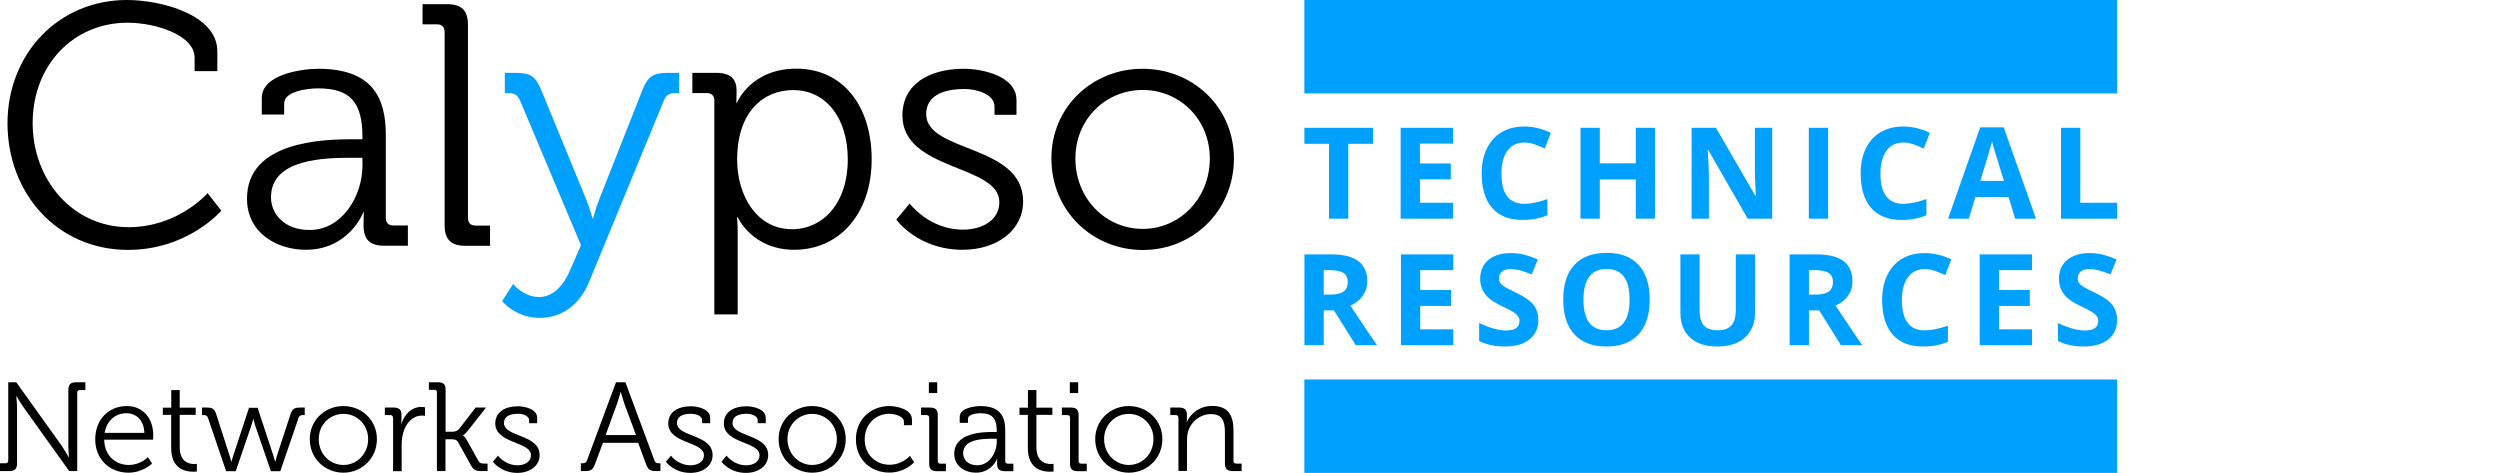
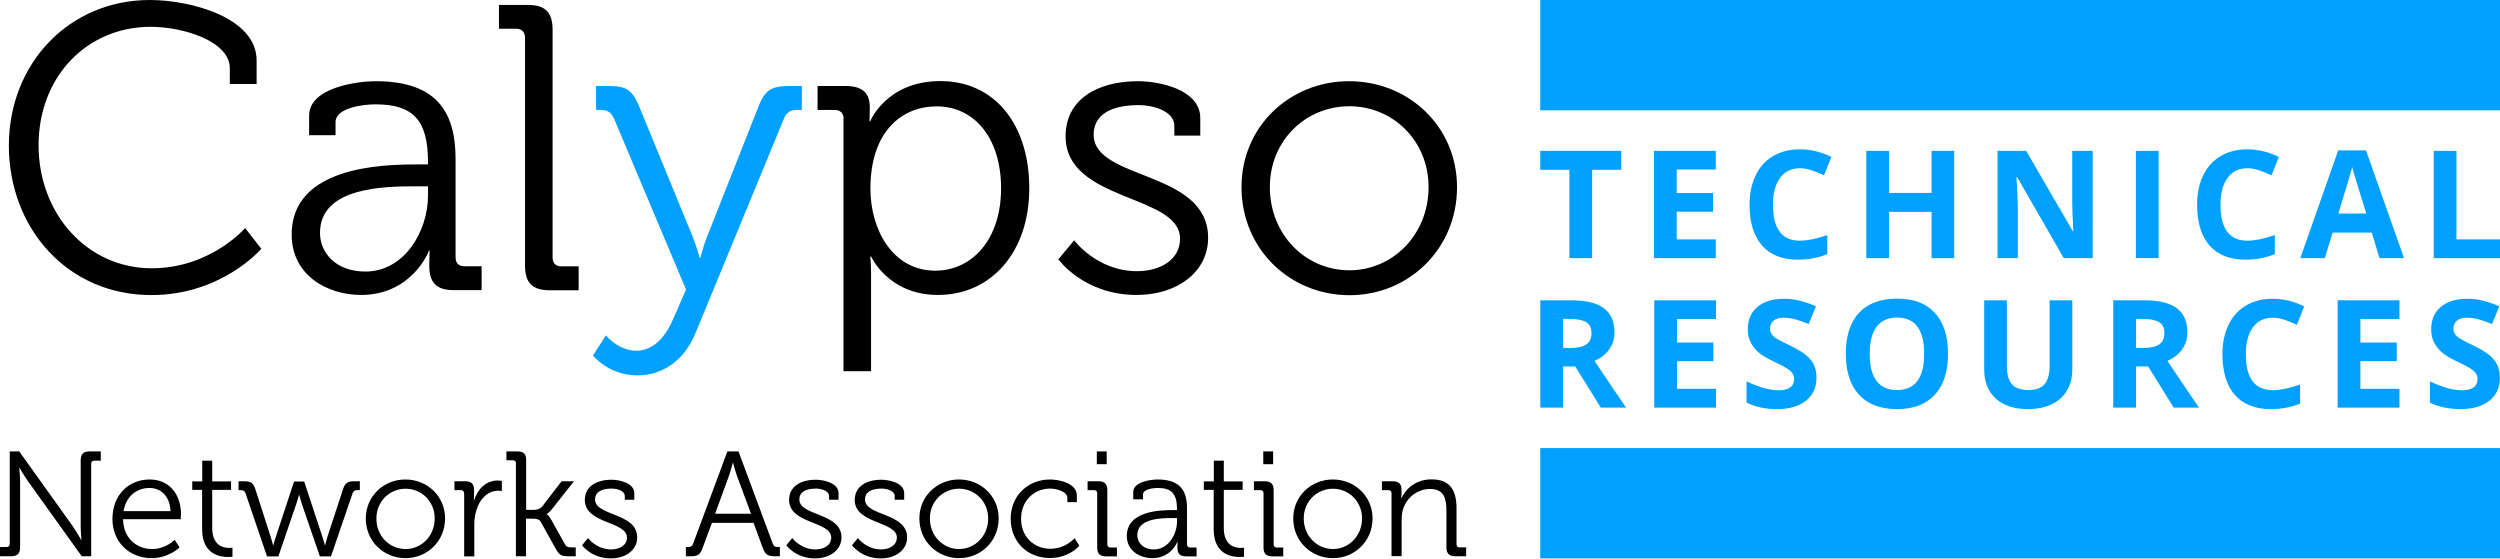
- <svg xmlns="http://www.w3.org/2000/svg" xmlns:xlink="http://www.w3.org/1999/xlink" version="1.1" id="Layer_1" x="0px" y="0px" viewBox="0 0 233.403 44.15" xml:space="preserve" width="233.403" height="44.15">
+ <svg xmlns="http://www.w3.org/2000/svg" xmlns:xlink="http://www.w3.org/1999/xlink" version="1.1" id="Layer_1" x="0px" y="0px" viewBox="0 0 197.662 44.15" xml:space="preserve" width="197.662" height="44.15">
  <defs id="defs67">
    <linearGradient id="linearGradient1483">
      <stop style="stop-color:#00a0ff;stop-opacity:1;" offset="0" id="stop1479" />
      <stop style="stop-color:#00a0ff;stop-opacity:0;" offset="1" id="stop1481" />
    </linearGradient>
    <linearGradient xlink:href="#linearGradient1483" id="linearGradient1485" x1="176.831" y1="-9.61" x2="285.089" y2="-9.61" gradientUnits="userSpaceOnUse" />
    <linearGradient xlink:href="#linearGradient1483" id="linearGradient1487" x1="177.421" y1="10.465" x2="285.651" y2="10.465" gradientUnits="userSpaceOnUse" />
  </defs>
  <style type="text/css" id="style2"> .st0{fill:#00A0FF;} </style>
  <g id="g18329" transform="translate(-0.67,-0.27)">
    <g id="g10">
      <path d="m 12.52,0.27 c 3.21,0 8.44,1.38 8.44,4.78 V 6.91 H 18.84 V 5.66 c 0,-2.12 -3.66,-3.27 -6.26,-3.27 -5.01,0 -8.86,3.91 -8.86,9.37 0,5.39 3.82,9.72 8.95,9.72 4.65,0 7.38,-3.18 7.38,-3.18 l 1.28,1.64 c 0,0 -3.11,3.66 -8.7,3.66 C 6.02,23.6 1.37,18.34 1.37,11.76 1.39,5.24 6.17,0.27 12.52,0.27 Z" id="path4" />
      <path d="m 33.61,13.27 h 0.9 v -0.19 c 0,-3.37 -1.22,-4.56 -4.17,-4.56 -0.8,0 -3.14,0.22 -3.14,1.41 v 1.03 H 25.11 V 9.42 c 0,-2.25 3.85,-2.73 5.26,-2.73 5.1,0 6.32,2.73 6.32,6.19 v 7.73 c 0,0.48 0.26,0.71 0.71,0.71 h 1.35 v 1.89 h -2.21 c -1.38,0 -1.93,-0.61 -1.93,-1.93 0,-0.71 0.03,-1.19 0.03,-1.19 h -0.06 c 0.03,0 -1.32,3.5 -5.36,3.5 -2.7,0 -5.49,-1.57 -5.49,-4.78 0,-5.35 7.09,-5.54 9.88,-5.54 z m -4.04,8.47 c 3.08,0 4.94,-3.21 4.94,-6 V 15 h -0.93 c -2.54,0 -7.61,0.06 -7.61,3.69 0,1.51 1.19,3.05 3.6,3.05 z" id="path6" />
      <path d="M 42.18,3.25 C 42.18,2.8 41.92,2.54 41.47,2.54 H 40.12 V 0.66 h 2.28 c 1.38,0 1.96,0.58 1.96,1.96 v 18 c 0,0.48 0.26,0.71 0.71,0.71 h 1.35 v 1.89 h -2.28 c -1.38,0 -1.96,-0.58 -1.96,-1.96 z" id="path8" />
    </g>
    <g id="g14">
      <path class="st0" d="m 50.97,28 c 1.41,0 2.37,-1.16 2.98,-2.63 L 54.91,23.16 49.24,9.7 C 48.98,9.12 48.7,8.96 48.12,8.96 H 47.8 V 7.07 h 1 c 1.44,0 1.89,0.32 2.47,1.77 l 4.14,10.08 c 0.32,0.8 0.58,1.73 0.58,1.73 h 0.06 c 0,0 0.22,-0.93 0.55,-1.73 L 60.58,8.84 c 0.54,-1.44 1.03,-1.77 2.5,-1.77 h 0.99 v 1.89 h -0.32 c -0.58,0 -0.9,0.16 -1.12,0.74 l -6.96,16.88 c -0.83,2.05 -2.47,3.37 -4.62,3.37 -2.25,0 -3.5,-1.57 -3.5,-1.57 l 1.03,-1.6 C 48.57,26.81 49.59,28 50.97,28 Z" id="path12" style="fill:#00a0ff;fill-opacity:1" />
    </g>
    <g id="g22">
      <path d="m 67.37,9.67 c 0,-0.45 -0.26,-0.71 -0.71,-0.71 H 65.31 V 7.07 h 2.21 c 1.38,0 1.92,0.58 1.92,1.7 0,0.64 -0.03,1.09 -0.03,1.09 h 0.06 c 0,0 1.28,-3.18 5.55,-3.18 4.33,0 7.03,3.47 7.03,8.47 0,5.1 -3.05,8.44 -7.22,8.44 -3.95,0 -5.29,-3.05 -5.29,-3.05 h -0.06 c 0,0 0.06,0.58 0.06,1.41 v 7.67 H 67.36 V 9.67 Z m 7.25,12 c 2.86,0 5.2,-2.41 5.2,-6.51 0,-3.95 -2.09,-6.48 -5.1,-6.48 -2.7,0 -5.23,1.93 -5.23,6.51 0,3.24 1.76,6.48 5.13,6.48 z" id="path16" />
      <path d="m 85.6,19.27 c 0,0 1.8,2.44 4.97,2.44 1.8,0 3.4,-0.87 3.4,-2.57 0,-3.53 -9.05,-2.89 -9.05,-8.09 0,-2.92 2.5,-4.36 5.74,-4.36 1.64,0 4.91,0.64 4.91,2.92 v 1.38 h -2.05 v -0.77 c 0,-1.19 -1.73,-1.64 -2.79,-1.64 -2.25,0 -3.59,0.77 -3.59,2.34 0,3.63 9.05,2.79 9.05,8.15 0,2.7 -2.44,4.52 -5.65,4.52 -4.2,0 -6.19,-2.82 -6.19,-2.82 z" id="path18" />
      <path d="m 107.33,6.69 c 4.72,0 8.54,3.59 8.54,8.38 0,4.88 -3.82,8.54 -8.5,8.54 -4.72,0 -8.54,-3.66 -8.54,-8.54 -0.01,-4.79 3.81,-8.38 8.5,-8.38 z m 0.03,14.95 c 3.43,0 6.26,-2.82 6.26,-6.58 0,-3.66 -2.82,-6.39 -6.26,-6.39 -3.47,0 -6.29,2.73 -6.29,6.39 0,3.76 2.82,6.58 6.29,6.58 z" id="path20" />
    </g>
    <g id="g62">
      <path d="m 0.67,43.52 h 0.51 c 0.17,0 0.26,-0.08 0.26,-0.26 v -7.3 h 0.75 l 4.23,5.91 c 0.28,0.41 0.67,1.09 0.67,1.09 h 0.02 c 0,0 -0.06,-0.65 -0.06,-1.09 v -5.19 c 0,-0.51 0.21,-0.72 0.72,-0.72 h 0.87 v 0.73 h -0.5 c -0.17,0 -0.26,0.08 -0.26,0.26 v 7.3 H 7.13 L 2.9,38.34 C 2.61,37.94 2.22,37.27 2.22,37.27 H 2.19 c 0,0 0.07,0.64 0.07,1.07 v 5.19 c 0,0.51 -0.21,0.72 -0.72,0.72 H 0.67 Z" id="path24" />
      <path d="m 12.49,38.18 c 1.64,0 2.49,1.26 2.49,2.74 0,0.14 -0.02,0.4 -0.02,0.4 H 10.4 c 0.02,1.5 1.07,2.36 2.3,2.36 1.08,0 1.78,-0.73 1.78,-0.73 l 0.39,0.6 c 0,0 -0.86,0.85 -2.21,0.85 -1.76,0 -3.1,-1.27 -3.1,-3.1 0,-1.95 1.34,-3.12 2.93,-3.12 z m 1.66,2.5 c -0.05,-1.23 -0.8,-1.83 -1.67,-1.83 -0.98,0 -1.84,0.64 -2.04,1.83 z" id="path26" />
      <path d="m 16.65,39 h -0.78 v -0.67 h 0.79 v -1.64 h 0.79 v 1.64 h 1.49 V 39 h -1.49 v 3.02 c 0,1.39 0.88,1.57 1.33,1.57 0.17,0 0.27,-0.02 0.27,-0.02 v 0.72 c 0,0 -0.14,0.02 -0.34,0.02 -0.68,0 -2.06,-0.22 -2.06,-2.21 z" id="path28" />
      <path d="m 20.09,39.29 c -0.07,-0.21 -0.2,-0.27 -0.41,-0.27 h -0.15 v -0.7 h 0.41 c 0.57,0 0.75,0.11 0.93,0.66 l 1.21,3.76 c 0.09,0.28 0.18,0.64 0.18,0.64 h 0.02 c 0,0 0.09,-0.35 0.19,-0.64 l 1.45,-4.4 h 0.8 l 1.45,4.4 c 0.09,0.28 0.19,0.64 0.19,0.64 h 0.02 c 0,0 0.07,-0.34 0.17,-0.64 l 1.23,-3.76 c 0.18,-0.55 0.37,-0.66 0.93,-0.66 h 0.41 v 0.7 h -0.17 c -0.2,0 -0.34,0.06 -0.41,0.27 l -1.7,4.97 H 25.96 L 24.51,40.04 C 24.42,39.75 24.33,39.4 24.33,39.4 h -0.02 c 0,0 -0.08,0.34 -0.19,0.64 l -1.44,4.22 h -0.9 z" id="path30" />
      <path d="m 32.72,38.18 c 1.73,0 3.14,1.32 3.14,3.08 0,1.79 -1.4,3.14 -3.13,3.14 -1.73,0 -3.14,-1.34 -3.14,-3.14 0.01,-1.76 1.41,-3.08 3.13,-3.08 z m 0.02,5.5 c 1.26,0 2.3,-1.04 2.3,-2.42 0,-1.34 -1.04,-2.35 -2.3,-2.35 -1.27,0 -2.31,1 -2.31,2.35 -0.01,1.38 1.03,2.42 2.31,2.42 z" id="path32" />
      <path d="m 37.36,39.28 c 0,-0.17 -0.09,-0.26 -0.26,-0.26 h -0.5 v -0.7 h 0.83 c 0.5,0 0.72,0.2 0.72,0.67 v 0.4 c 0,0.25 -0.02,0.45 -0.02,0.45 h 0.02 c 0.28,-0.9 0.94,-1.58 1.88,-1.58 0.17,0 0.32,0.04 0.32,0.04 v 0.79 c 0,0 -0.14,-0.02 -0.29,-0.02 -0.84,0 -1.46,0.66 -1.72,1.53 -0.12,0.38 -0.17,0.78 -0.17,1.16 v 2.5 h -0.8 v -4.98 z" id="path34" />
      <path d="m 41.47,36.92 c 0,-0.17 -0.09,-0.26 -0.26,-0.26 h -0.5 v -0.7 h 0.84 c 0.51,0 0.72,0.18 0.72,0.68 v 3.94 h 0.61 c 0.22,0 0.51,-0.07 0.67,-0.28 l 1.52,-1.98 h 0.98 l -1.71,2.17 c -0.29,0.37 -0.45,0.42 -0.45,0.42 v 0.02 c 0,0 0.18,0.08 0.37,0.44 l 1.07,1.92 c 0.11,0.2 0.22,0.26 0.54,0.26 h 0.32 v 0.7 h -0.55 c -0.59,0 -0.75,-0.09 -1.03,-0.59 L 43.43,41.54 C 43.3,41.3 43.02,41.28 42.8,41.28 h -0.54 v 2.97 h -0.8 v -7.33 z" id="path36" />
      <path d="m 47.16,42.81 c 0,0 0.66,0.9 1.83,0.9 0.66,0 1.25,-0.32 1.25,-0.94 0,-1.3 -3.33,-1.06 -3.33,-2.97 0,-1.07 0.92,-1.6 2.11,-1.6 0.6,0 1.8,0.24 1.8,1.07 v 0.51 H 50.07 V 39.5 c 0,-0.44 -0.64,-0.6 -1.03,-0.6 -0.83,0 -1.32,0.28 -1.32,0.86 0,1.33 3.33,1.03 3.33,3 0,0.99 -0.9,1.66 -2.08,1.66 -1.54,0 -2.28,-1.04 -2.28,-1.04 z" id="path38" />
      <path d="m 54.9,43.52 h 0.15 c 0.21,0 0.34,-0.04 0.42,-0.26 l 2.71,-7.3 h 0.88 l 2.71,7.3 c 0.08,0.22 0.2,0.26 0.42,0.26 h 0.14 v 0.73 h -0.38 c -0.59,0 -0.77,-0.12 -0.98,-0.68 l -0.72,-1.96 h -3.29 l -0.73,1.96 c -0.21,0.57 -0.38,0.68 -0.97,0.68 H 54.9 Z m 5.15,-2.63 -1.1,-2.96 c -0.14,-0.39 -0.32,-1.07 -0.32,-1.07 h -0.02 c 0,0 -0.18,0.68 -0.32,1.07 l -1.08,2.96 z" id="path40" />
      <path d="m 63.31,42.81 c 0,0 0.66,0.9 1.83,0.9 0.66,0 1.25,-0.32 1.25,-0.94 0,-1.3 -3.33,-1.06 -3.33,-2.97 0,-1.07 0.92,-1.6 2.11,-1.6 0.6,0 1.8,0.24 1.8,1.07 v 0.51 H 66.22 V 39.5 c 0,-0.44 -0.64,-0.6 -1.03,-0.6 -0.83,0 -1.32,0.28 -1.32,0.86 0,1.33 3.33,1.03 3.33,3 0,0.99 -0.9,1.66 -2.08,1.66 -1.55,0 -2.28,-1.04 -2.28,-1.04 z" id="path42" />
      <path d="m 68.5,42.81 c 0,0 0.66,0.9 1.83,0.9 0.66,0 1.25,-0.32 1.25,-0.94 0,-1.3 -3.33,-1.06 -3.33,-2.97 0,-1.07 0.92,-1.6 2.11,-1.6 0.6,0 1.8,0.24 1.8,1.07 v 0.51 H 71.41 V 39.5 c 0,-0.44 -0.64,-0.6 -1.03,-0.6 -0.83,0 -1.32,0.28 -1.32,0.86 0,1.33 3.33,1.03 3.33,3 0,0.99 -0.9,1.66 -2.08,1.66 -1.54,0 -2.28,-1.04 -2.28,-1.04 z" id="path44" />
      <path d="m 76.49,38.18 c 1.73,0 3.14,1.32 3.14,3.08 0,1.79 -1.4,3.14 -3.13,3.14 -1.73,0 -3.14,-1.34 -3.14,-3.14 0,-1.76 1.41,-3.08 3.13,-3.08 z m 0.01,5.5 c 1.26,0 2.3,-1.04 2.3,-2.42 0,-1.34 -1.04,-2.35 -2.3,-2.35 -1.27,0 -2.31,1 -2.31,2.35 0,1.38 1.04,2.42 2.31,2.42 z" id="path46" />
      <path d="m 83.7,38.18 c 0.67,0 2.11,0.28 2.11,1.26 v 0.53 h -0.75 v -0.34 c 0,-0.5 -0.86,-0.73 -1.36,-0.73 -1.27,0 -2.3,0.96 -2.3,2.39 0,1.46 1.07,2.37 2.32,2.37 1.21,0 1.91,-0.84 1.91,-0.84 l 0.38,0.6 c 0,0 -0.8,0.97 -2.32,0.97 -1.77,0 -3.11,-1.26 -3.11,-3.1 -0.01,-1.81 1.35,-3.11 3.12,-3.11 z" id="path48" />
      <path d="m 87.42,39.28 c 0,-0.17 -0.09,-0.26 -0.26,-0.26 h -0.5 v -0.7 h 0.84 c 0.51,0 0.72,0.21 0.72,0.72 v 4.26 c 0,0.18 0.09,0.26 0.26,0.26 h 0.5 v 0.7 h -0.84 c -0.51,0 -0.72,-0.21 -0.72,-0.72 z m -0.03,-3.32 h 0.78 v 1.01 h -0.78 z" id="path50" />
      <path d="m 93.4,40.6 h 0.33 v -0.07 c 0,-1.24 -0.45,-1.68 -1.53,-1.68 -0.29,0 -1.16,0.08 -1.16,0.52 v 0.38 h -0.77 v -0.57 c 0,-0.83 1.42,-1 1.93,-1 1.88,0 2.32,1 2.32,2.28 v 2.84 c 0,0.18 0.09,0.26 0.26,0.26 h 0.5 v 0.7 h -0.81 c -0.51,0 -0.71,-0.22 -0.71,-0.71 0,-0.26 0.01,-0.44 0.01,-0.44 h -0.02 c 0.01,0 -0.48,1.29 -1.97,1.29 -0.99,0 -2.02,-0.58 -2.02,-1.76 0.01,-1.97 2.61,-2.04 3.64,-2.04 z m -1.49,3.11 c 1.13,0 1.82,-1.18 1.82,-2.21 v -0.27 h -0.34 c -0.93,0 -2.8,0.02 -2.8,1.36 0,0.56 0.44,1.12 1.32,1.12 z" id="path52" />
      <path d="m 96.63,39 h -0.78 v -0.67 h 0.79 v -1.64 h 0.79 v 1.64 h 1.49 V 39 h -1.49 v 3.02 c 0,1.39 0.88,1.57 1.33,1.57 0.17,0 0.27,-0.02 0.27,-0.02 v 0.72 c 0,0 -0.14,0.02 -0.34,0.02 -0.68,0 -2.06,-0.22 -2.06,-2.21 z" id="path54" />
      <path d="m 100.57,39.28 c 0,-0.17 -0.09,-0.26 -0.26,-0.26 h -0.5 v -0.7 h 0.84 c 0.51,0 0.72,0.21 0.72,0.72 v 4.26 c 0,0.18 0.09,0.26 0.26,0.26 h 0.5 v 0.7 h -0.84 c -0.51,0 -0.72,-0.21 -0.72,-0.72 z m -0.02,-3.32 h 0.78 v 1.01 h -0.78 z" id="path56" />
      <path d="m 106.05,38.18 c 1.73,0 3.14,1.32 3.14,3.08 0,1.79 -1.4,3.14 -3.13,3.14 -1.73,0 -3.14,-1.34 -3.14,-3.14 0,-1.76 1.41,-3.08 3.13,-3.08 z m 0.01,5.5 c 1.26,0 2.3,-1.04 2.3,-2.42 0,-1.34 -1.04,-2.35 -2.3,-2.35 -1.27,0 -2.31,1 -2.31,2.35 0,1.38 1.04,2.42 2.31,2.42 z" id="path58" />
      <path d="m 110.69,39.28 c 0,-0.17 -0.09,-0.26 -0.26,-0.26 h -0.5 v -0.7 h 0.83 c 0.5,0 0.72,0.21 0.72,0.66 v 0.27 c 0,0.24 -0.02,0.42 -0.02,0.42 h 0.02 c 0.21,-0.54 0.97,-1.5 2.36,-1.5 1.47,0 1.99,0.84 1.99,2.3 v 2.82 c 0,0.18 0.09,0.26 0.26,0.26 h 0.5 v 0.7 h -0.84 c -0.51,0 -0.72,-0.21 -0.72,-0.72 v -2.84 c 0,-0.93 -0.14,-1.76 -1.29,-1.76 -1.01,0 -1.89,0.7 -2.16,1.67 -0.07,0.25 -0.09,0.52 -0.09,0.8 v 2.84 h -0.8 z" id="path60" />
    </g>
  </g>
  <g id="g8190" transform="matrix(0.7029932,0,0,0.7029932,9.355902,22.92235)">
    <text xml:space="preserve" style="font-style:normal;font-variant:normal;font-weight:bold;font-stretch:normal;font-size:14.749px;line-height:10.975px;font-family:'Courier New';-inkscape-font-specification:'Courier New, Bold';font-variant-ligatures:normal;font-variant-caps:normal;font-variant-numeric:normal;font-variant-east-asian:normal;letter-spacing:0px;word-spacing:0px;fill:#000000;fill-opacity:1;stroke:none;stroke-width:1.106px;stroke-linecap:butt;stroke-linejoin:miter;stroke-opacity:1" x="-15.793" y="48.274" id="text1524">
      <tspan x="-15.793" y="48.274" style="font-style:normal;font-variant:normal;font-weight:bold;font-stretch:normal;font-size:14.749px;font-family:'Courier New';-inkscape-font-specification:'Courier New, Bold';font-variant-ligatures:normal;font-variant-caps:normal;font-variant-numeric:normal;font-variant-east-asian:normal;stroke-width:1.106px" id="tspan12437" />
    </text>
    <text xml:space="preserve" style="font-style:normal;font-variant:normal;font-weight:bold;font-stretch:normal;font-size:16px;line-height:10px;font-family:'Open Sans';-inkscape-font-specification:'Open Sans, Bold';font-variant-ligatures:normal;font-variant-caps:normal;font-variant-numeric:normal;font-variant-east-asian:normal;letter-spacing:0px;word-spacing:0px;fill:#000000;fill-opacity:1;stroke:none;stroke-width:1px;stroke-linecap:butt;stroke-linejoin:miter;stroke-opacity:1" x="124.893" y="39.222" id="text1524-1">
      <tspan x="124.893" y="39.222" id="tspan1528-7" style="font-style:normal;font-variant:normal;font-weight:bold;font-stretch:normal;font-size:16px;font-family:'Open Sans';-inkscape-font-specification:'Open Sans, Bold';font-variant-ligatures:normal;font-variant-caps:normal;font-variant-numeric:normal;font-variant-east-asian:normal" />
    </text>
    <g id="g3567">
-       <text xml:space="preserve" style="font-style:normal;font-variant:normal;font-weight:bold;font-stretch:normal;font-size:16.906px;line-height:10.566px;font-family:'Open Sans';-inkscape-font-specification:'Open Sans, Bold';font-variant-ligatures:normal;font-variant-caps:normal;font-variant-numeric:normal;font-variant-east-asian:normal;font-variation-settings:normal;text-align:start;letter-spacing:1.821px;word-spacing:0px;text-anchor:start;opacity:1;vector-effect:none;fill:#00a0ff;fill-opacity:1;stroke:none;stroke-width:0.313;stroke-linecap:butt;stroke-linejoin:miter;stroke-miterlimit:4;stroke-dasharray:none;stroke-dashoffset:0;stroke-opacity:1;-inkscape-stroke:none;stop-color:#000000;stop-opacity:1" x="159.579" y="-3.572" id="text65104">
-         <tspan style="font-style:normal;font-variant:normal;font-weight:bold;font-stretch:normal;font-size:16.906px;font-family:'Open Sans';-inkscape-font-specification:'Open Sans, Bold';font-variant-ligatures:normal;font-variant-caps:normal;font-variant-numeric:normal;font-variant-east-asian:normal;font-variation-settings:normal;text-align:start;text-anchor:start;vector-effect:none;fill:#00a0ff;fill-opacity:1;stroke:none;stroke-width:0.313;stroke-linecap:butt;stroke-linejoin:miter;stroke-miterlimit:4;stroke-dasharray:none;stroke-dashoffset:0;stroke-opacity:1;-inkscape-stroke:none;stop-color:#000000;stop-opacity:1" x="159.579" y="-3.572" id="tspan65110">TECHNICAL</tspan>
-       </text>
-       <text xml:space="preserve" style="font-style:normal;font-variant:normal;font-weight:bold;font-stretch:normal;font-size:16.906px;line-height:10.566px;font-family:'Open Sans';-inkscape-font-specification:'Open Sans, Bold';font-variant-ligatures:normal;font-variant-position:normal;font-variant-caps:normal;font-variant-numeric:normal;font-variant-alternates:normal;font-variant-east-asian:normal;font-feature-settings:normal;font-variation-settings:normal;text-indent:0;text-align:start;text-decoration-line:none;text-decoration-style:solid;text-decoration-color:#000000;letter-spacing:1.652px;word-spacing:0px;text-transform:none;writing-mode:lr-tb;direction:ltr;text-orientation:mixed;dominant-baseline:auto;baseline-shift:baseline;text-anchor:start;white-space:normal;shape-padding:0;shape-margin:0;inline-size:0;opacity:1;vector-effect:none;fill:#00a0ff;fill-opacity:1;stroke:none;stroke-width:0.313;stroke-linecap:butt;stroke-linejoin:miter;stroke-miterlimit:4;stroke-dasharray:none;stroke-dashoffset:0;stroke-opacity:1;-inkscape-stroke:none;stop-color:#000000;stop-opacity:1" x="176.058" y="16.512" id="text65104-1" transform="translate(-17.6458,-3.273661)">
-         <tspan style="font-style:normal;font-variant:normal;font-weight:bold;font-stretch:normal;font-size:16.906px;line-height:10.566px;font-family:'Open Sans';-inkscape-font-specification:'Open Sans, Bold';font-variant-ligatures:normal;font-variant-position:normal;font-variant-caps:normal;font-variant-numeric:normal;font-variant-alternates:normal;font-variant-east-asian:normal;font-feature-settings:normal;font-variation-settings:normal;text-indent:0;text-align:start;text-decoration-line:none;text-decoration-style:solid;text-decoration-color:#000000;letter-spacing:1.652px;word-spacing:0px;text-transform:none;writing-mode:lr-tb;direction:ltr;text-orientation:mixed;dominant-baseline:auto;baseline-shift:baseline;text-anchor:start;white-space:normal;shape-padding:0;shape-margin:0;inline-size:0;vector-effect:none;fill:#00a0ff;fill-opacity:1;stroke:none;stroke-width:0.313;stroke-linecap:butt;stroke-linejoin:miter;stroke-miterlimit:4;stroke-dasharray:none;stroke-dashoffset:0;stroke-opacity:1;-inkscape-stroke:none;stop-color:#000000;stop-opacity:1" x="176.058" y="16.512" id="tspan65110-5">RESOURCES</tspan>
-       </text>
+       <g aria-label="TECHNICAL" id="text65104" style="font-weight:bold;font-size:16.906px;line-height:10.566px;font-family:'Open Sans';-inkscape-font-specification:'Open Sans, Bold';letter-spacing:1.821px;word-spacing:0px;opacity:1;vector-effect:none;fill:#00a0ff;stroke-width:0.313;stop-color:#000000;stop-opacity:1">
+         <path d="m 165.754,-3.572 h -2.559 v -9.939 h -3.277 v -2.13 h 9.113 v 2.13 h -3.277 z" style="vector-effect:none;stop-color:#000000;stop-opacity:1" id="path2237" />
+         <path d="m 179.66,-3.572 h -6.951 V -15.64 h 6.951 v 2.097 h -4.392 v 2.65 h 4.086 v 2.097 h -4.086 v 3.112 h 4.392 z" style="vector-effect:none;stop-color:#000000;stop-opacity:1" id="path2239" />
+         <path d="m 189.124,-13.684 q -1.445,0 -2.237,1.09 -0.792,1.081 -0.792,3.021 0,4.037 3.03,4.037 1.271,0 3.079,-0.636 v 2.146 q -1.486,0.619 -3.318,0.619 -2.633,0 -4.028,-1.593 -1.395,-1.601 -1.395,-4.59 0,-1.882 0.685,-3.294 0.685,-1.42 1.965,-2.171 1.288,-0.759 3.013,-0.759 1.758,0 3.533,0.85 l -0.825,2.08 q -0.677,-0.322 -1.362,-0.561 -0.685,-0.239 -1.346,-0.239 z" style="vector-effect:none;stop-color:#000000;stop-opacity:1" id="path2241" />
+         <path d="m 206.481,-3.572 h -2.551 v -5.209 h -4.78 v 5.209 h -2.559 V -15.64 h 2.559 v 4.73 h 4.78 v -4.73 h 2.551 z" style="vector-effect:none;stop-color:#000000;stop-opacity:1" id="path2243" />
+         <path d="m 222.054,-3.572 h -3.252 l -5.25,-9.13 h -0.074 q 0.157,2.419 0.157,3.451 v 5.679 h -2.287 V -15.64 h 3.228 l 5.242,9.039 h 0.058 q -0.124,-2.353 -0.124,-3.327 v -5.712 h 2.303 z" style="vector-effect:none;stop-color:#000000;stop-opacity:1" id="path2245" />
+         <path d="M 226.913,-3.572 V -15.64 h 2.559 v 12.069 z" style="vector-effect:none;stop-color:#000000;stop-opacity:1" id="path2247" />
+         <path d="m 239.457,-13.684 q -1.445,0 -2.237,1.09 -0.792,1.081 -0.792,3.021 0,4.037 3.03,4.037 1.271,0 3.079,-0.636 v 2.146 q -1.486,0.619 -3.318,0.619 -2.633,0 -4.028,-1.593 -1.395,-1.601 -1.395,-4.59 0,-1.882 0.685,-3.294 0.685,-1.42 1.965,-2.171 1.288,-0.759 3.013,-0.759 1.758,0 3.533,0.85 l -0.825,2.08 q -0.677,-0.322 -1.362,-0.561 -0.685,-0.239 -1.346,-0.239 z" style="vector-effect:none;stop-color:#000000;stop-opacity:1" id="path2249" />
+         <path d="m 254.312,-3.572 -0.875,-2.873 h -4.4 l -0.875,2.873 h -2.757 l 4.26,-12.118 h 3.129 l 4.276,12.118 z m -1.486,-5.019 q -1.213,-3.905 -1.37,-4.416 -0.149,-0.512 -0.215,-0.809 -0.272,1.057 -1.56,5.225 z" style="vector-effect:none;stop-color:#000000;stop-opacity:1" id="path2251" />
+         <path d="M 260.409,-3.572 V -15.64 h 2.559 v 9.955 h 4.895 v 2.113 z" style="vector-effect:none;stop-color:#000000;stop-opacity:1" id="path2253" />
+       </g>
+       <g aria-label="RESOURCES" transform="translate(-17.6458,-3.273661)" id="text65104-1" style="font-weight:bold;font-size:16.906px;line-height:10.566px;font-family:'Open Sans';-inkscape-font-specification:'Open Sans, Bold';letter-spacing:1.652px;word-spacing:0px;baseline-shift:baseline;opacity:1;vector-effect:none;fill:#00a0ff;stroke-width:0.313;stop-color:#000000;stop-opacity:1">
+         <path d="m 180.136,9.8 h 0.825 q 1.213,0 1.791,-0.404 0.578,-0.404 0.578,-1.271 0,-0.859 -0.594,-1.222 -0.586,-0.363 -1.824,-0.363 h -0.776 z m 0,2.08 v 4.631 h -2.559 V 4.443 h 3.517 q 2.46,0 3.64,0.9 1.18,0.892 1.18,2.716 0,1.065 -0.586,1.899 -0.586,0.825 -1.659,1.296 2.724,4.07 3.55,5.258 h -2.84 l -2.881,-4.631 z" style="baseline-shift:baseline;vector-effect:none;stop-color:#000000;stop-opacity:1" id="path2274" />
+         <path d="m 197.341,16.512 h -6.951 V 4.443 h 6.951 v 2.097 h -4.392 V 9.19 h 4.086 v 2.097 h -4.086 v 3.112 h 4.392 z" style="baseline-shift:baseline;vector-effect:none;stop-color:#000000;stop-opacity:1" id="path2276" />
+         <path d="m 208.635,13.16 q 0,1.634 -1.18,2.576 -1.172,0.941 -3.269,0.941 -1.932,0 -3.418,-0.726 V 13.573 q 1.222,0.545 2.064,0.768 0.85,0.223 1.552,0.223 0.842,0 1.288,-0.322 0.454,-0.322 0.454,-0.958 0,-0.355 -0.198,-0.627 -0.198,-0.281 -0.586,-0.537 -0.38,-0.256 -1.56,-0.817 -1.106,-0.52 -1.659,-0.999 -0.553,-0.479 -0.883,-1.114 -0.33,-0.636 -0.33,-1.486 0,-1.601 1.081,-2.518 1.09,-0.916 3.005,-0.916 0.941,0 1.791,0.223 0.859,0.223 1.791,0.627 l -0.825,1.989 q -0.966,-0.396 -1.601,-0.553 -0.627,-0.157 -1.238,-0.157 -0.726,0 -1.114,0.338 -0.388,0.338 -0.388,0.883 0,0.338 0.157,0.594 0.157,0.248 0.495,0.487 0.347,0.231 1.626,0.842 1.692,0.809 2.32,1.626 0.627,0.809 0.627,1.989 z" style="baseline-shift:baseline;vector-effect:none;stop-color:#000000;stop-opacity:1" id="path2278" />
+         <path d="m 223.428,10.461 q 0,2.997 -1.486,4.606 -1.486,1.61 -4.26,1.61 -2.774,0 -4.26,-1.61 -1.486,-1.61 -1.486,-4.623 0,-3.013 1.486,-4.598 1.494,-1.593 4.276,-1.593 2.782,0 4.251,1.601 1.478,1.601 1.478,4.606 z m -8.808,0 q 0,2.022 0.768,3.046 0.768,1.024 2.295,1.024 3.063,0 3.063,-4.07 0,-4.078 -3.046,-4.078 -1.527,0 -2.303,1.032 -0.776,1.024 -0.776,3.046 z" style="baseline-shift:baseline;vector-effect:none;stop-color:#000000;stop-opacity:1" id="path2280" />
+         <path d="m 237.405,4.443 v 7.809 q 0,1.337 -0.603,2.344 -0.594,1.007 -1.725,1.544 -1.131,0.537 -2.675,0.537 -2.328,0 -3.616,-1.189 -1.288,-1.197 -1.288,-3.269 V 4.443 h 2.551 V 11.831 q 0,1.395 0.561,2.047 0.561,0.652 1.857,0.652 1.255,0 1.816,-0.652 0.57,-0.66 0.57,-2.064 V 4.443 Z" style="baseline-shift:baseline;vector-effect:none;stop-color:#000000;stop-opacity:1" id="path2282" />
+         <path d="m 244.572,9.8 h 0.825 q 1.213,0 1.791,-0.404 0.578,-0.404 0.578,-1.271 0,-0.859 -0.594,-1.222 -0.586,-0.363 -1.824,-0.363 h -0.776 z m 0,2.08 v 4.631 h -2.559 V 4.443 h 3.517 q 2.46,0 3.64,0.9 1.18,0.892 1.18,2.716 0,1.065 -0.586,1.899 -0.586,0.825 -1.659,1.296 2.724,4.07 3.55,5.258 h -2.84 l -2.881,-4.631 z" style="baseline-shift:baseline;vector-effect:none;stop-color:#000000;stop-opacity:1" id="path2284" />
+         <path d="m 259.952,6.399 q -1.445,0 -2.237,1.09 -0.792,1.081 -0.792,3.021 0,4.037 3.03,4.037 1.271,0 3.079,-0.636 v 2.146 q -1.486,0.619 -3.318,0.619 -2.633,0 -4.028,-1.593 -1.395,-1.601 -1.395,-4.59 0,-1.882 0.685,-3.294 0.685,-1.42 1.965,-2.171 1.288,-0.759 3.013,-0.759 1.758,0 3.533,0.85 l -0.825,2.08 q -0.677,-0.322 -1.362,-0.561 -0.685,-0.239 -1.346,-0.239 z" style="baseline-shift:baseline;vector-effect:none;stop-color:#000000;stop-opacity:1" id="path2286" />
+         <path d="m 274.201,16.512 h -6.951 V 4.443 h 6.951 v 2.097 h -4.392 V 9.19 h 4.086 v 2.097 h -4.086 v 3.112 h 4.392 z" style="baseline-shift:baseline;vector-effect:none;stop-color:#000000;stop-opacity:1" id="path2288" />
+         <path d="m 285.494,13.16 q 0,1.634 -1.18,2.576 -1.172,0.941 -3.269,0.941 -1.932,0 -3.418,-0.726 V 13.573 q 1.222,0.545 2.064,0.768 0.85,0.223 1.552,0.223 0.842,0 1.288,-0.322 0.454,-0.322 0.454,-0.958 0,-0.355 -0.198,-0.627 -0.198,-0.281 -0.586,-0.537 -0.38,-0.256 -1.56,-0.817 -1.106,-0.52 -1.659,-0.999 -0.553,-0.479 -0.883,-1.114 -0.33,-0.636 -0.33,-1.486 0,-1.601 1.081,-2.518 1.09,-0.916 3.005,-0.916 0.941,0 1.791,0.223 0.859,0.223 1.791,0.627 l -0.825,1.989 q -0.966,-0.396 -1.601,-0.553 -0.627,-0.157 -1.238,-0.157 -0.726,0 -1.114,0.338 -0.388,0.338 -0.388,0.883 0,0.338 0.157,0.594 0.157,0.248 0.495,0.487 0.347,0.231 1.626,0.842 1.692,0.809 2.32,1.626 0.627,0.809 0.627,1.989 z" style="baseline-shift:baseline;vector-effect:none;stop-color:#000000;stop-opacity:1" id="path2290" />
+       </g>
      <rect style="font-variation-settings:normal;opacity:1;vector-effect:none;fill:#00a0ff;fill-opacity:1;fill-rule:evenodd;stroke:none;stroke-width:0.313;stroke-linecap:butt;stroke-linejoin:miter;stroke-miterlimit:4;stroke-dasharray:none;stroke-dashoffset:0;stroke-opacity:1;-inkscape-stroke:none;stop-color:#000000;stop-opacity:1" id="rect92030" width="107.946" height="12.407" x="159.917" y="-32.607" />
      <rect style="font-variation-settings:normal;opacity:1;vector-effect:none;fill:#00a0ff;fill-opacity:1;fill-rule:evenodd;stroke:none;stroke-width:0.313;stroke-linecap:butt;stroke-linejoin:miter;stroke-miterlimit:4;stroke-dasharray:none;stroke-dashoffset:0;stroke-opacity:1;-inkscape-stroke:none;stop-color:#000000;stop-opacity:1" id="rect92030-8" width="107.946" height="12.407" x="159.917" y="17.789" />
    </g>
  </g>
</svg>
